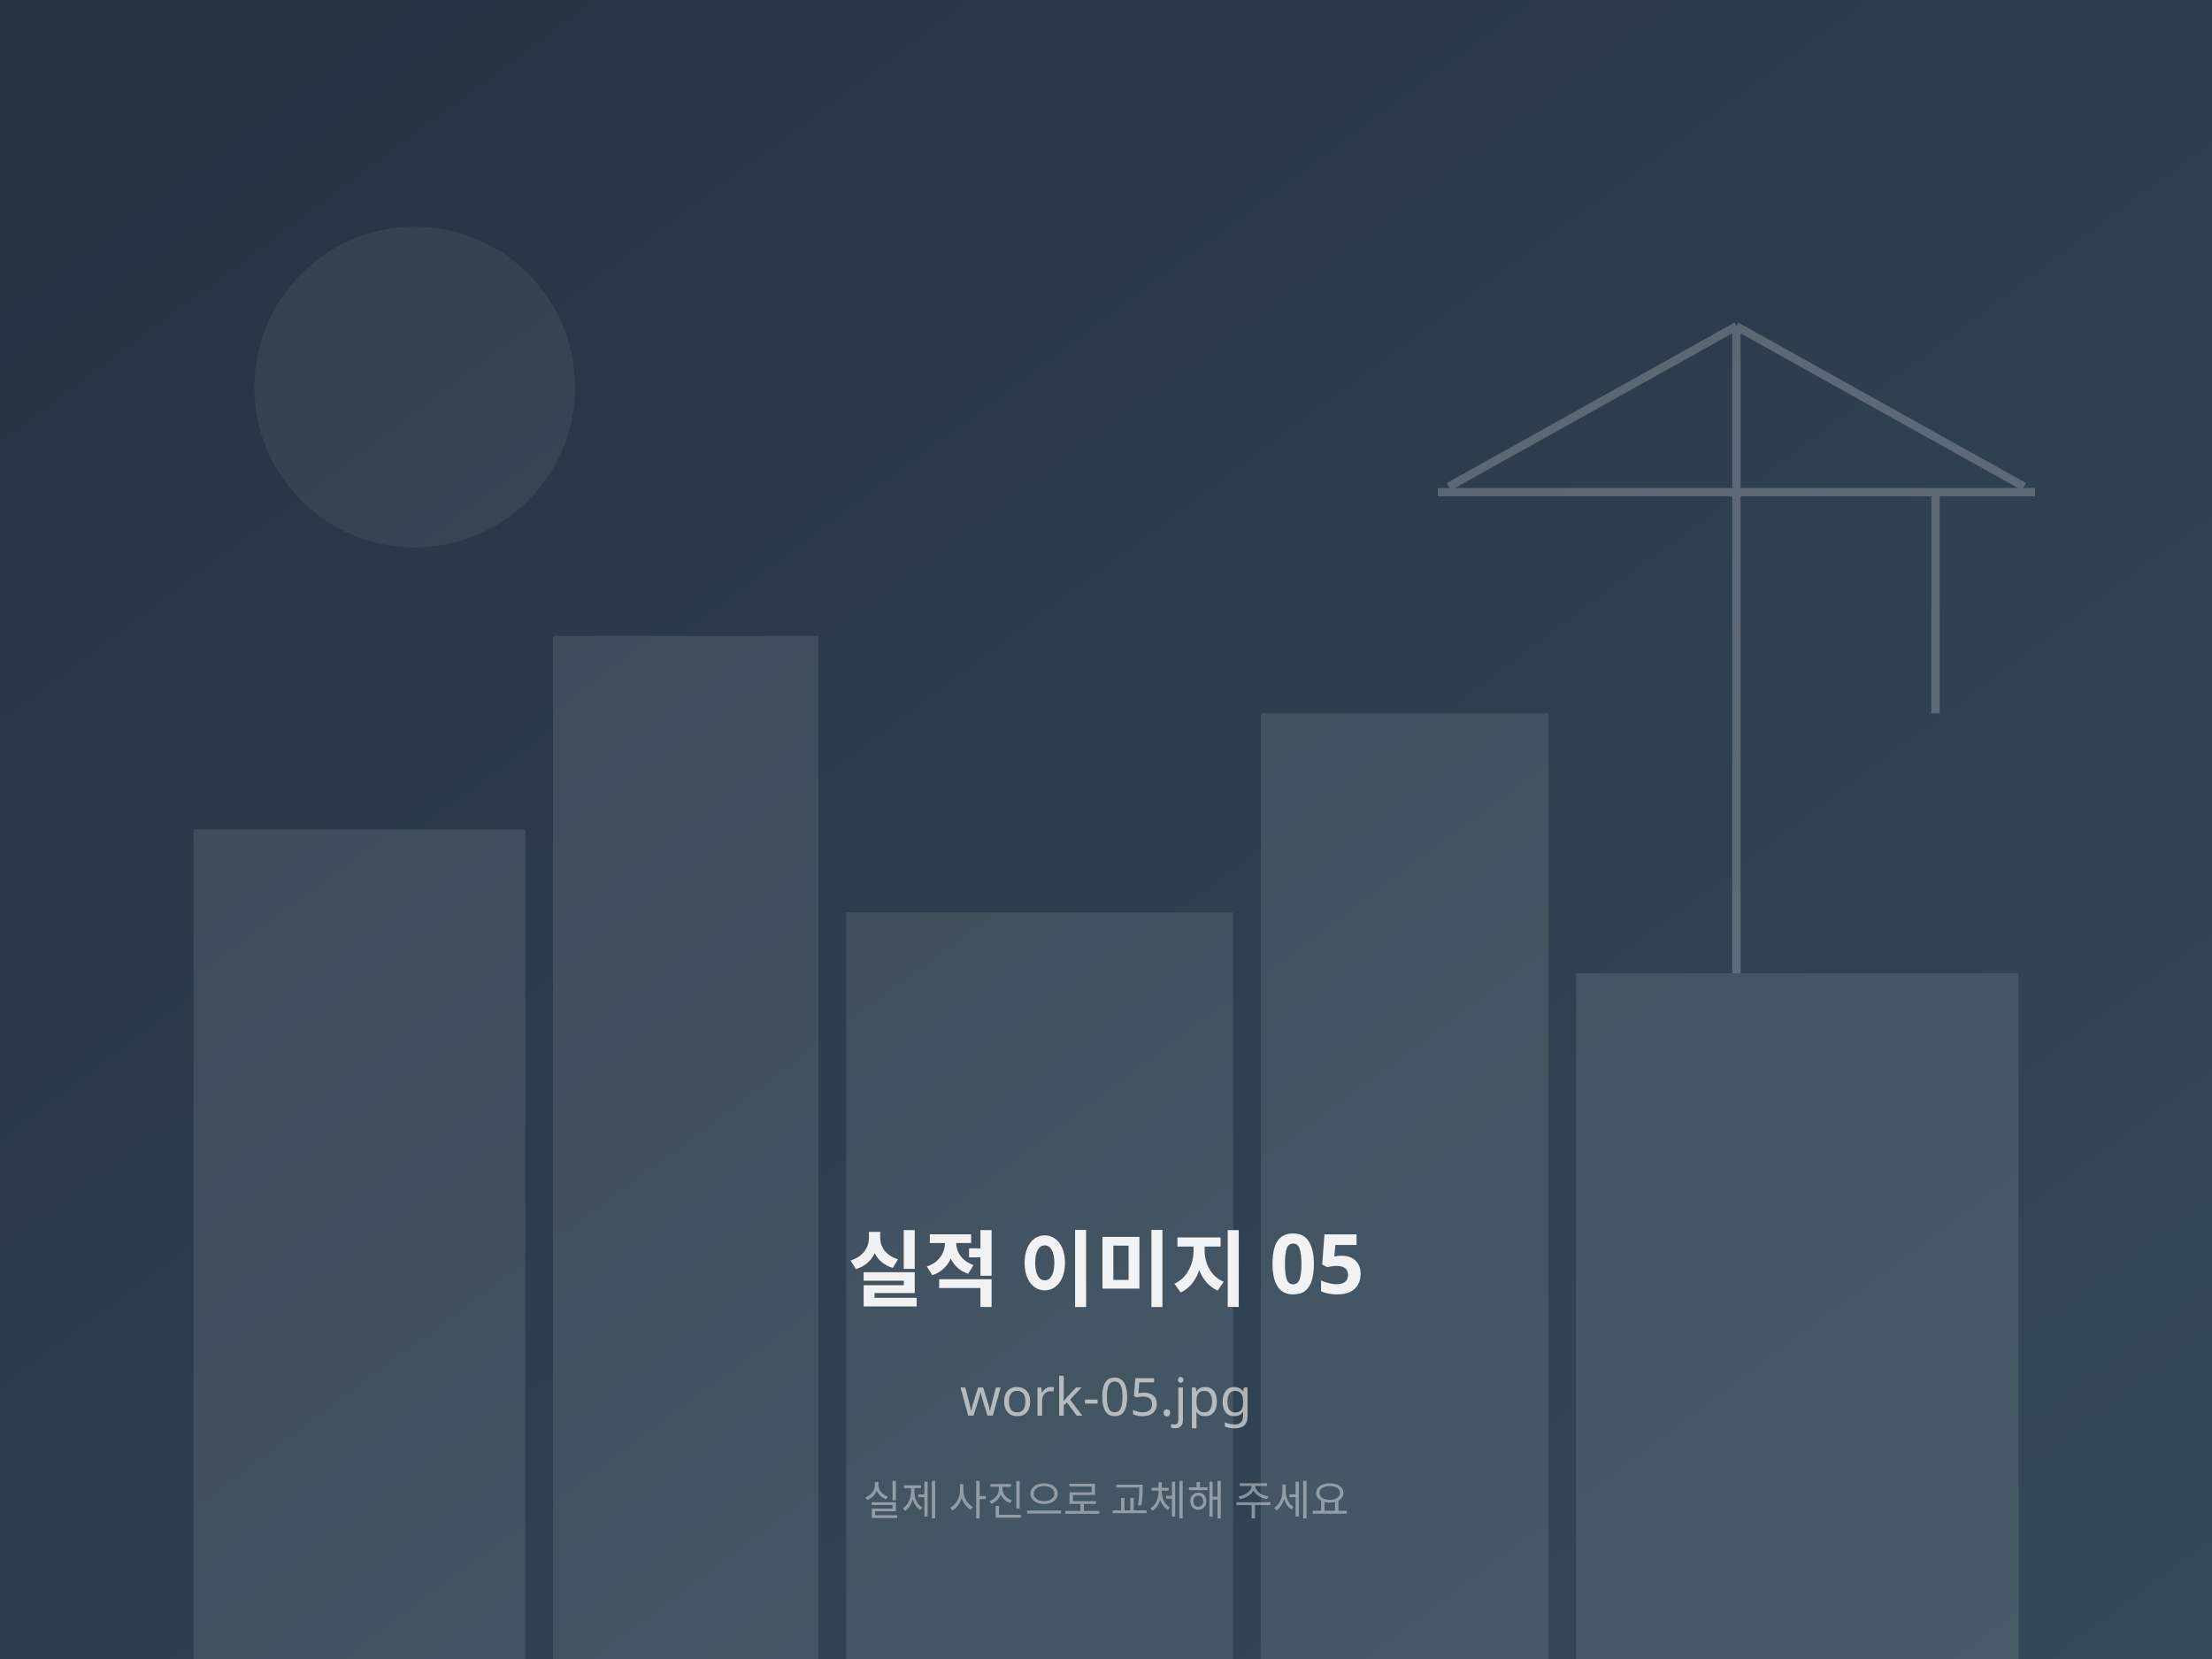
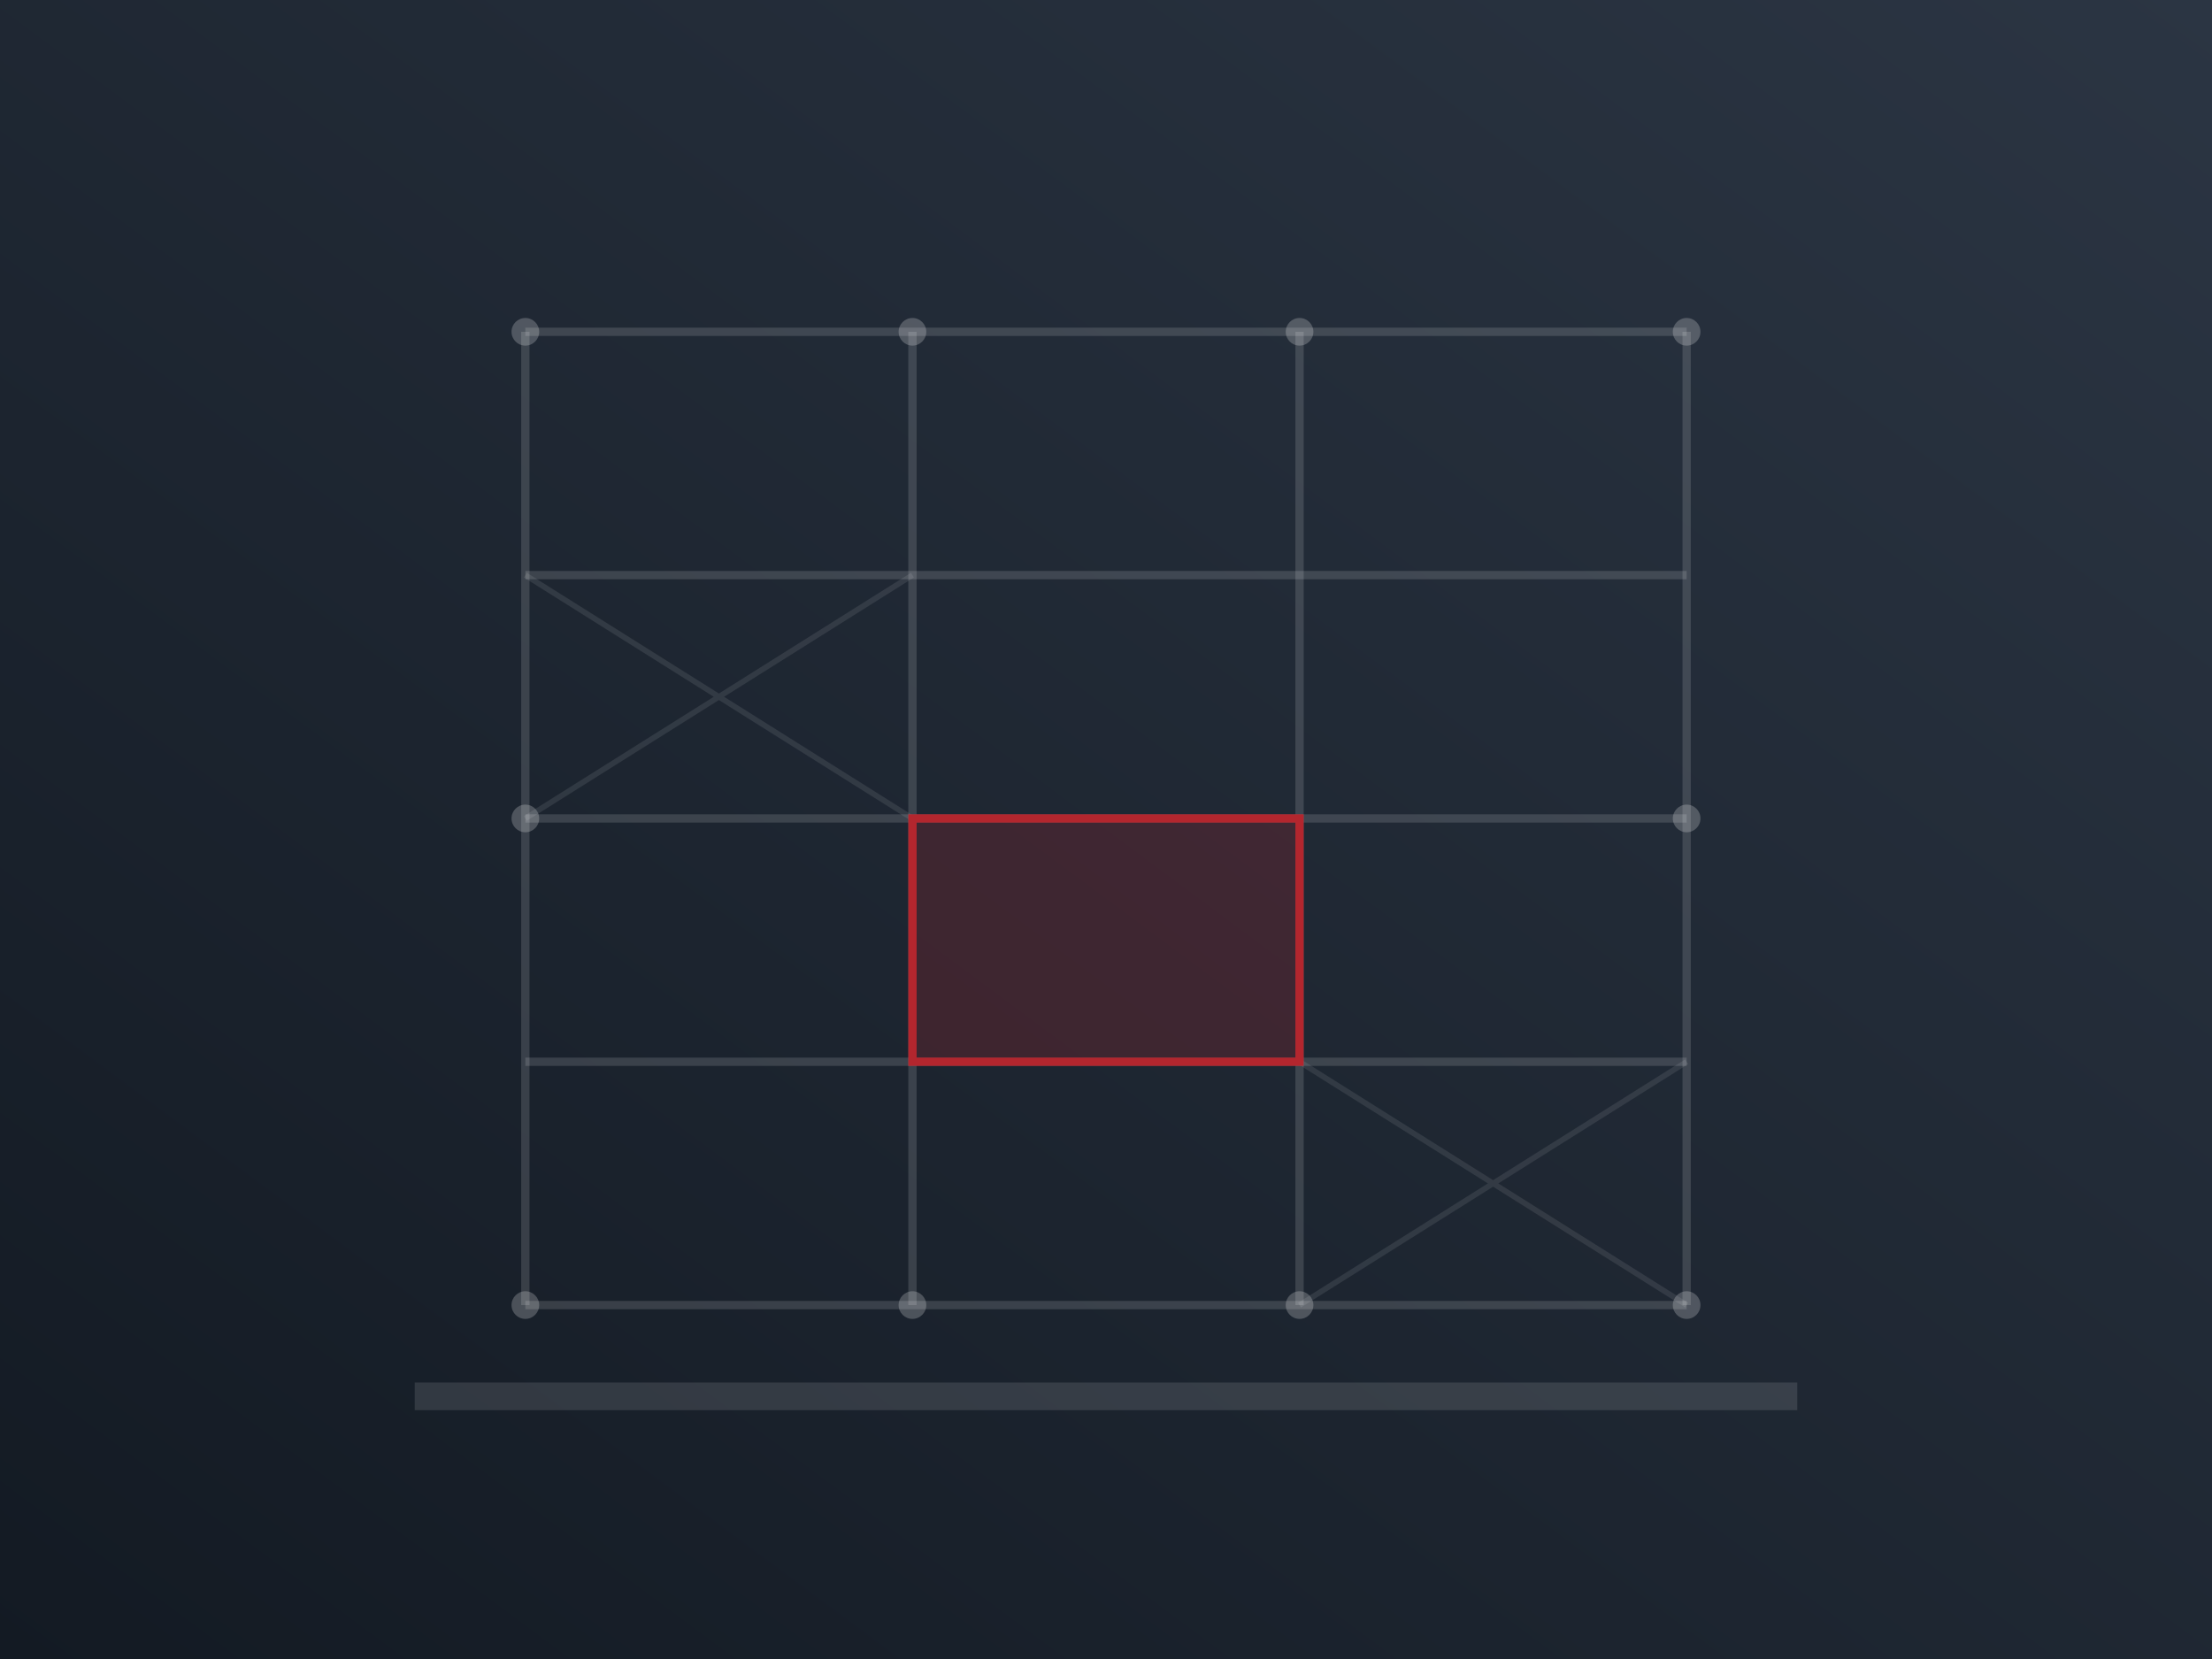
- <svg xmlns="http://www.w3.org/2000/svg" viewBox="0 0 800 600" width="800" height="600" role="img" aria-label="실적 이미지 05">
+ <svg xmlns="http://www.w3.org/2000/svg" viewBox="0 0 800 600" width="800" height="600" role="img" aria-label="구조 프레임을 추상화한 그래픽">
  <defs>
-     <linearGradient id="bg" x1="0" y1="0" x2="1" y2="1">
-       <stop offset="0%" stop-color="#273140" />
-       <stop offset="100%" stop-color="#344a5a" />
+     <linearGradient id="w5bg" x1="1" y1="0" x2="0" y2="1">
+       <stop offset="0" stop-color="#2b3543" />
+       <stop offset="1" stop-color="#131a23" />
    </linearGradient>
  </defs>
-   <rect width="800" height="600" fill="url(#bg)" />
-   <g fill="#ffffff" opacity="0.10">
-     <rect x="70" y="300" width="120" height="300" />
-     <rect x="200" y="230" width="96" height="370" />
-     <rect x="306" y="330" width="140" height="270" />
-     <rect x="456" y="258" width="104" height="342" />
-     <rect x="570" y="352" width="160" height="248" />
+   <rect width="800" height="600" fill="url(#w5bg)" />
+   <g stroke="#ffffff" stroke-opacity="0.14" stroke-width="3" fill="none">
+     <path d="M190 120H610M190 208H610M190 296H610M190 384H610M190 472H610" />
+     <path d="M190 120V472M330 120V472M470 120V472M610 120V472" />
  </g>
-   <g stroke="#ffffff" stroke-width="3" fill="none" opacity="0.22">
-     <path d="M628 352 L628 150 M520 178 L736 178 M628 118 L732 176 M628 118 L524 176 M628 150 L628 118 M700 178 L700 258" />
+   <g stroke="#ffffff" stroke-opacity="0.09" stroke-width="2" fill="none">
+     <path d="M190 208L330 296M330 208L190 296" />
+     <path d="M470 384L610 472M610 384L470 472" />
  </g>
-   <g fill="#ffffff" opacity="0.06">
-     <circle cx="150" cy="140" r="58" />
+   <g fill="#ffffff" opacity="0.22">
+     <circle cx="190" cy="120" r="5" />
+     <circle cx="330" cy="120" r="5" />
+     <circle cx="470" cy="120" r="5" />
+     <circle cx="610" cy="120" r="5" />
+     <circle cx="190" cy="296" r="5" />
+     <circle cx="610" cy="296" r="5" />
+     <circle cx="190" cy="472" r="5" />
+     <circle cx="330" cy="472" r="5" />
+     <circle cx="470" cy="472" r="5" />
+     <circle cx="610" cy="472" r="5" />
  </g>
-   <g text-anchor="middle" font-family="Pretendard, 'Malgun Gothic', sans-serif" fill="#ffffff">
-     <text x="400" y="470" font-size="30" font-weight="700" opacity="0.92">실적 이미지 05</text>
-     <text x="400" y="512" font-size="19" opacity="0.6">work-05.jpg</text>
-     <text x="400" y="548" font-size="15" opacity="0.42">실제 사진으로 교체해 주세요</text>
-   </g>
+   <rect x="330" y="296" width="140" height="88" fill="#b3262e" opacity="0.22" />
+   <rect x="330" y="296" width="140" height="88" fill="none" stroke="#b3262e" stroke-width="3" />
+   <rect x="150" y="500" width="500" height="10" fill="#ffffff" opacity="0.12" />
</svg>
